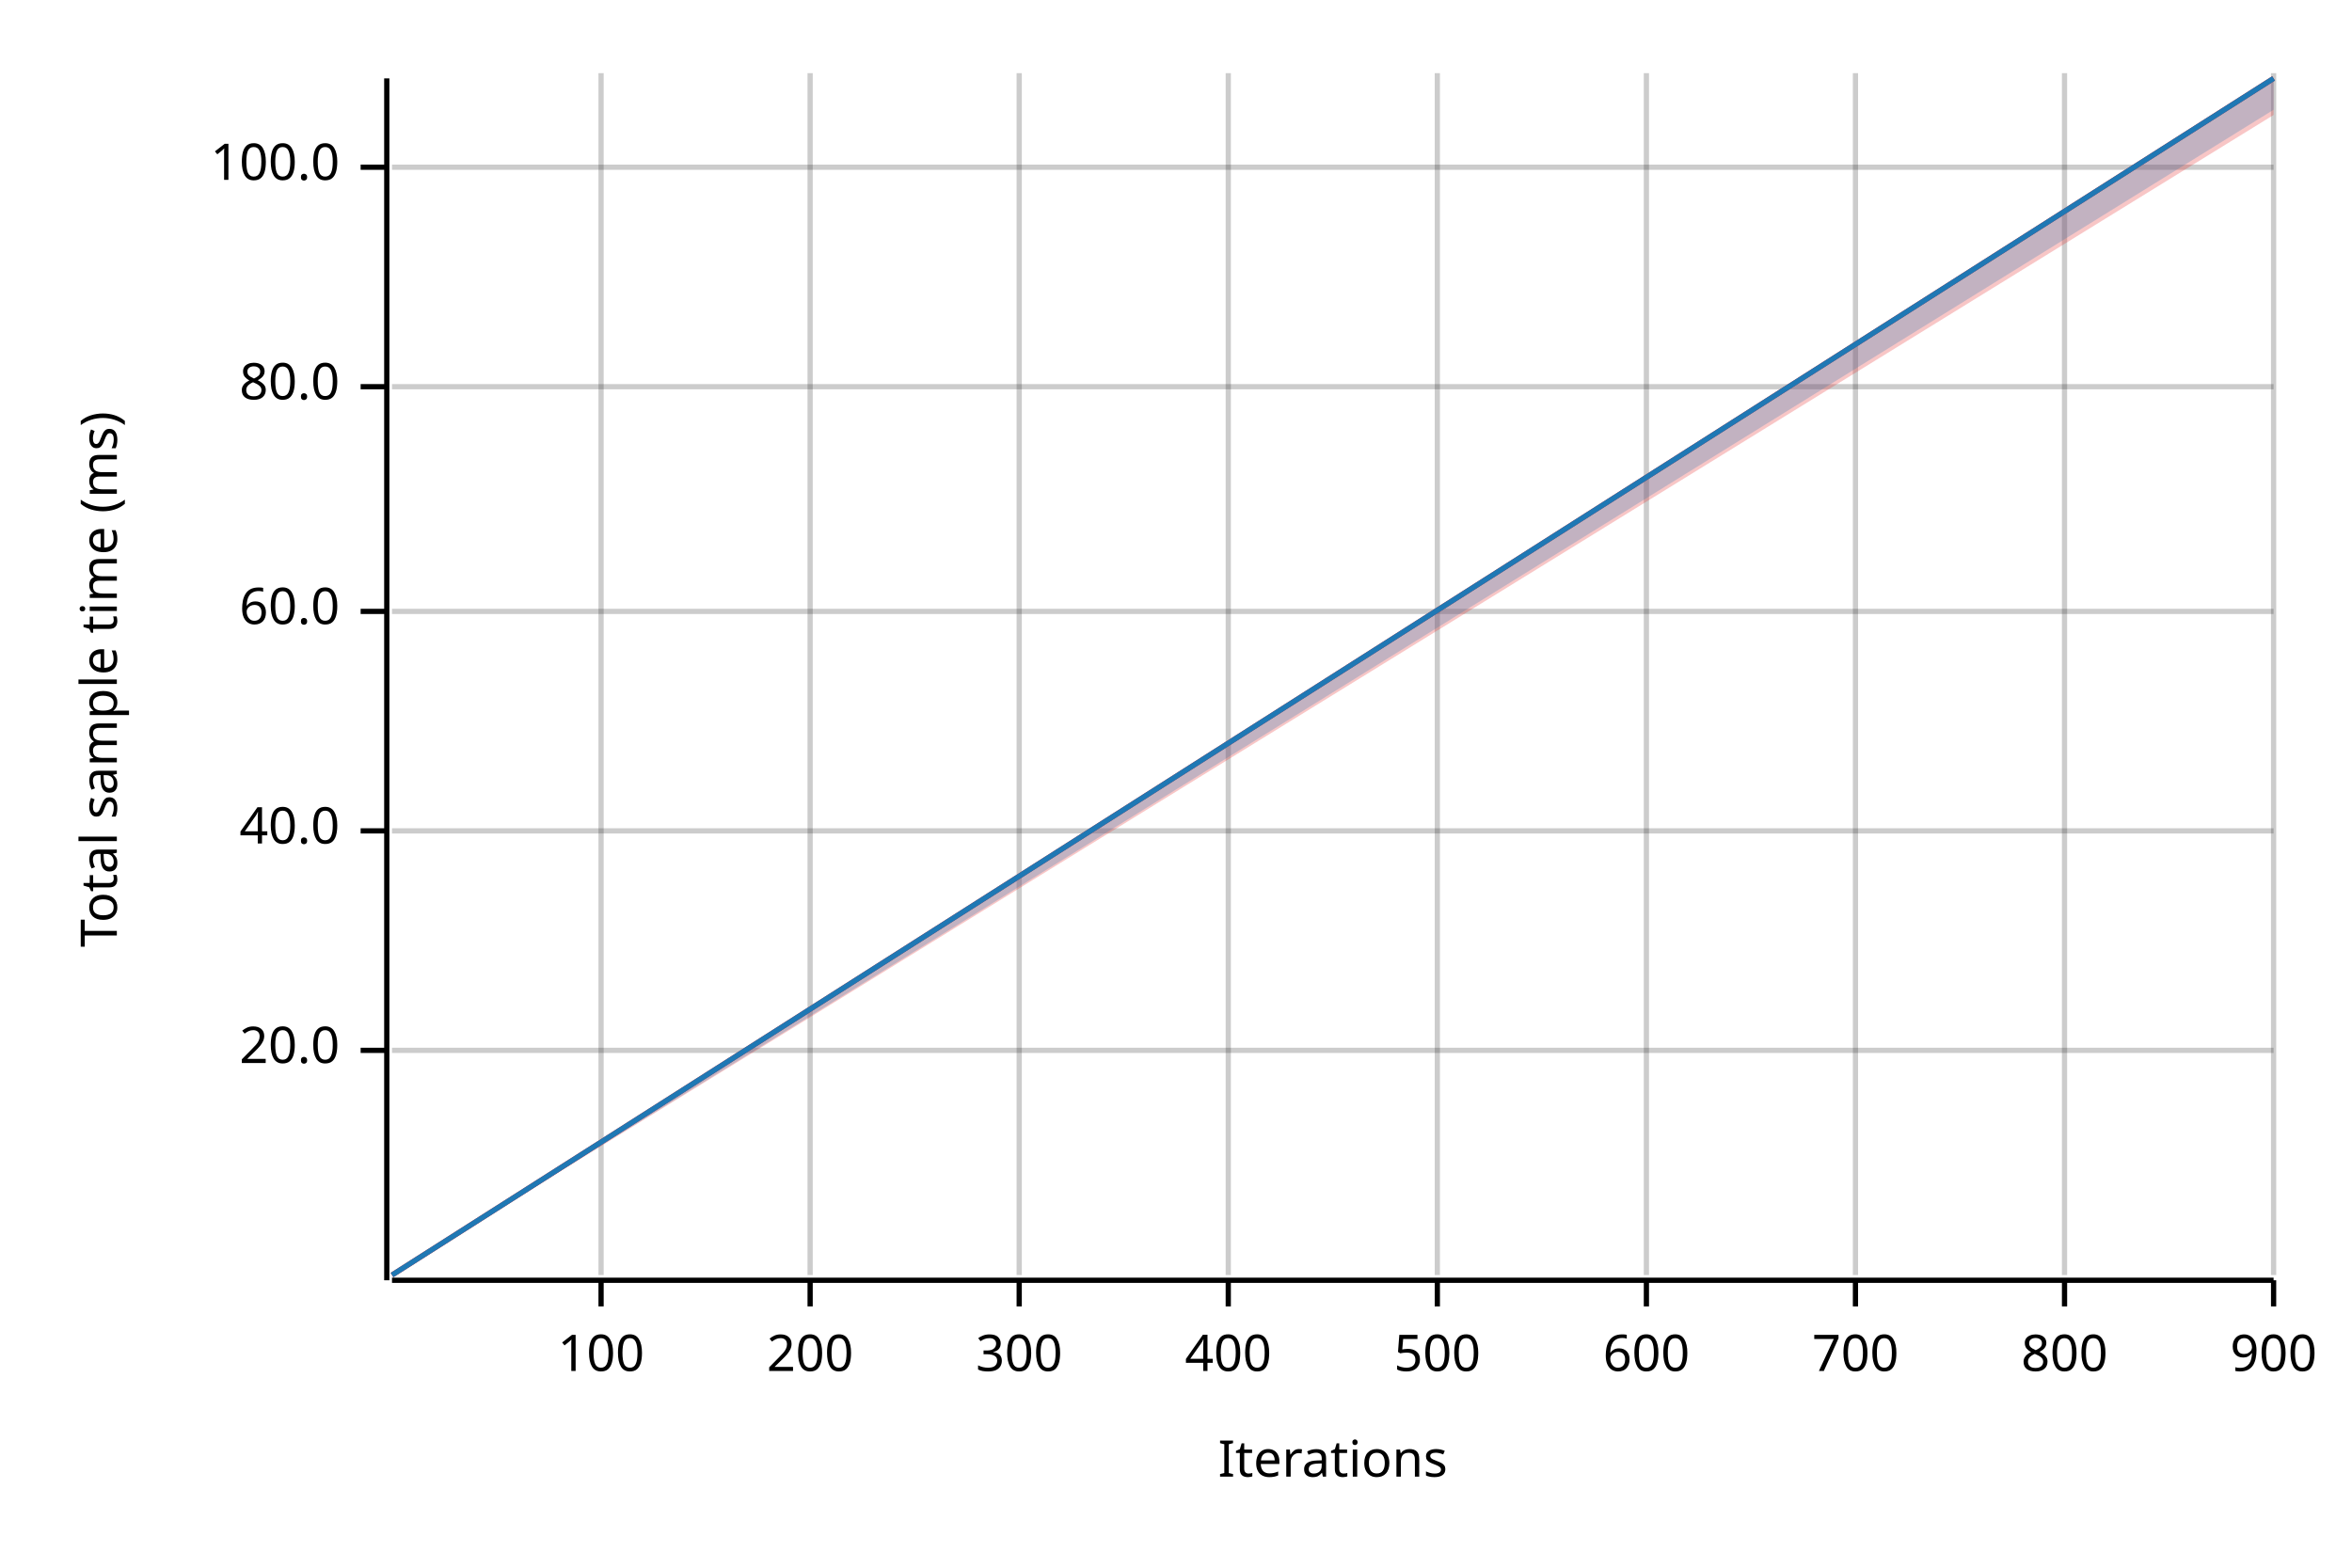
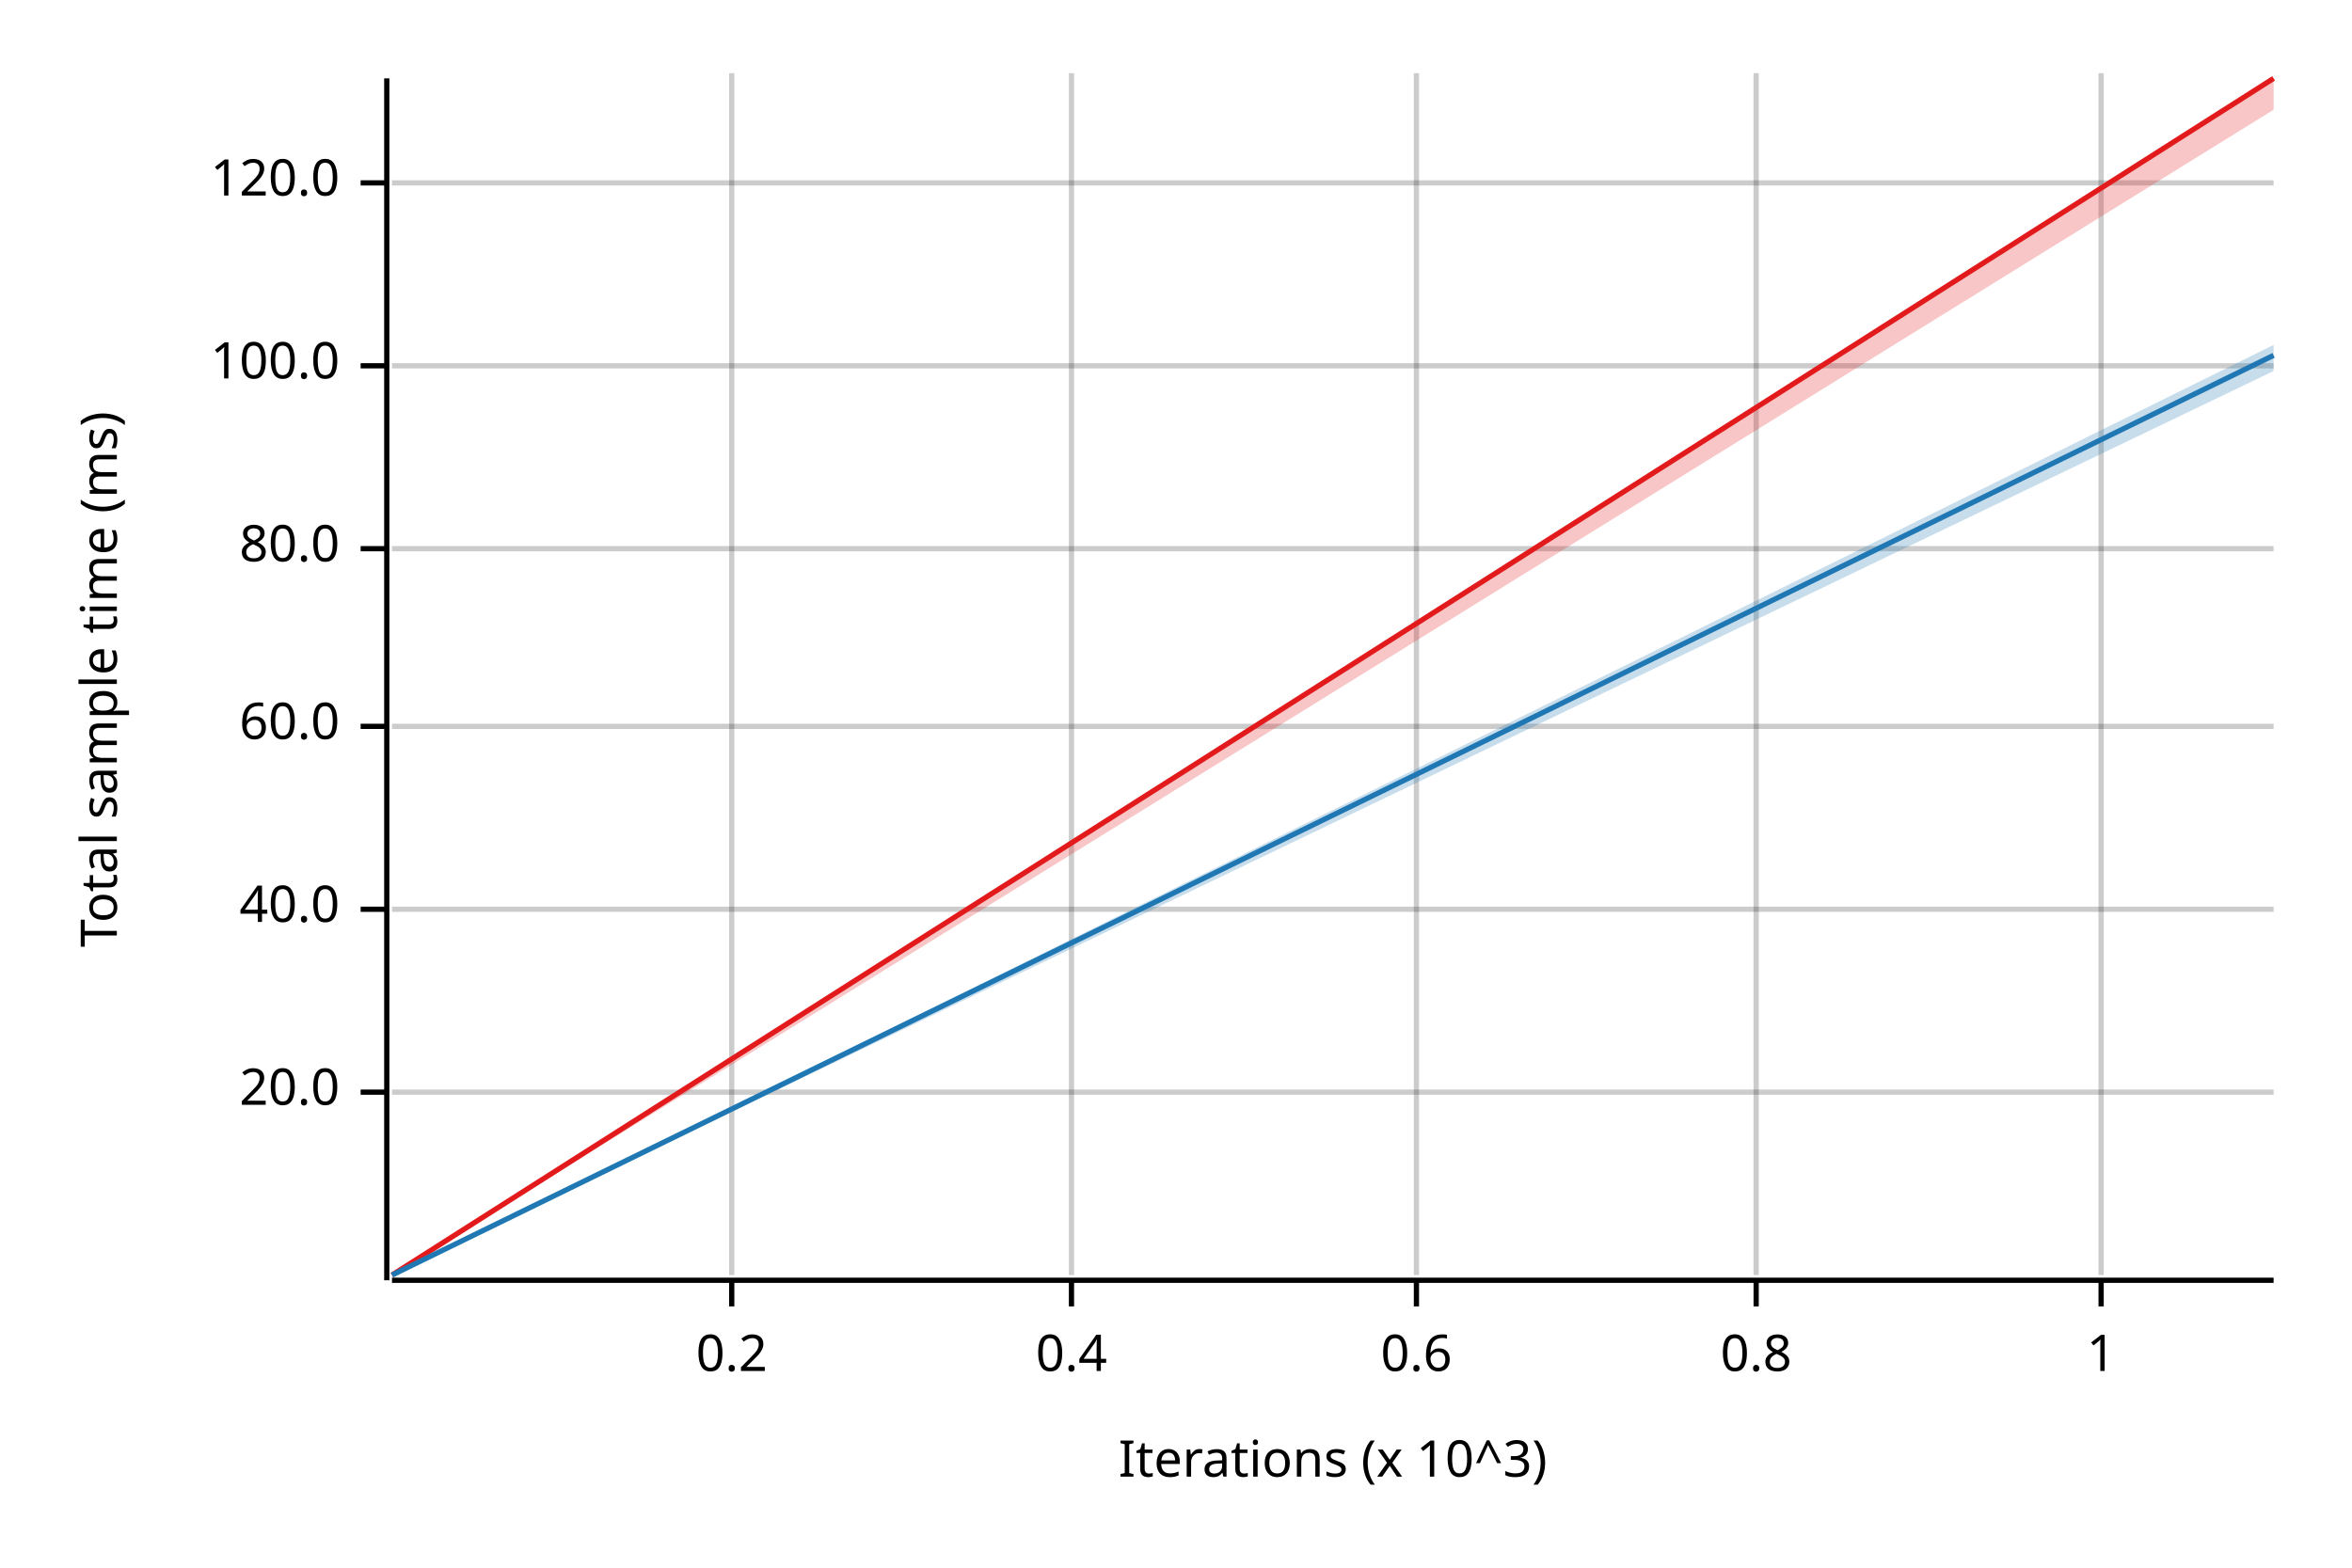
<svg xmlns="http://www.w3.org/2000/svg" width="450" height="300" viewBox="0 0 450 300">
  <text x="15" y="130" dy="0.76em" text-anchor="middle" font-family="sans-serif" font-size="9.677" opacity="1" fill="#000000" transform="rotate(270, 15, 130)">
Total sample time (ms)
</text>
  <text x="255" y="285" dy="-0.5ex" text-anchor="middle" font-family="sans-serif" font-size="9.677" opacity="1" fill="#000000">
- Iterations
+ Iterations (x 10^3)
</text>
-   <line opacity="0.2" stroke="#000000" stroke-width="1" x1="115" y1="244" x2="115" y2="14" />
-   <line opacity="0.2" stroke="#000000" stroke-width="1" x1="155" y1="244" x2="155" y2="14" />
-   <line opacity="0.2" stroke="#000000" stroke-width="1" x1="195" y1="244" x2="195" y2="14" />
-   <line opacity="0.2" stroke="#000000" stroke-width="1" x1="235" y1="244" x2="235" y2="14" />
-   <line opacity="0.2" stroke="#000000" stroke-width="1" x1="275" y1="244" x2="275" y2="14" />
-   <line opacity="0.2" stroke="#000000" stroke-width="1" x1="315" y1="244" x2="315" y2="14" />
-   <line opacity="0.2" stroke="#000000" stroke-width="1" x1="355" y1="244" x2="355" y2="14" />
-   <line opacity="0.2" stroke="#000000" stroke-width="1" x1="395" y1="244" x2="395" y2="14" />
-   <line opacity="0.2" stroke="#000000" stroke-width="1" x1="435" y1="244" x2="435" y2="14" />
-   <line opacity="0.2" stroke="#000000" stroke-width="1" x1="75" y1="201" x2="435" y2="201" />
-   <line opacity="0.2" stroke="#000000" stroke-width="1" x1="75" y1="159" x2="435" y2="159" />
-   <line opacity="0.2" stroke="#000000" stroke-width="1" x1="75" y1="117" x2="435" y2="117" />
-   <line opacity="0.2" stroke="#000000" stroke-width="1" x1="75" y1="74" x2="435" y2="74" />
-   <line opacity="0.2" stroke="#000000" stroke-width="1" x1="75" y1="32" x2="435" y2="32" />
+   <line opacity="0.2" stroke="#000000" stroke-width="1" x1="140" y1="244" x2="140" y2="14" />
+   <line opacity="0.2" stroke="#000000" stroke-width="1" x1="205" y1="244" x2="205" y2="14" />
+   <line opacity="0.2" stroke="#000000" stroke-width="1" x1="271" y1="244" x2="271" y2="14" />
+   <line opacity="0.2" stroke="#000000" stroke-width="1" x1="336" y1="244" x2="336" y2="14" />
+   <line opacity="0.2" stroke="#000000" stroke-width="1" x1="402" y1="244" x2="402" y2="14" />
+   <line opacity="0.2" stroke="#000000" stroke-width="1" x1="75" y1="209" x2="435" y2="209" />
+   <line opacity="0.2" stroke="#000000" stroke-width="1" x1="75" y1="174" x2="435" y2="174" />
+   <line opacity="0.2" stroke="#000000" stroke-width="1" x1="75" y1="139" x2="435" y2="139" />
+   <line opacity="0.2" stroke="#000000" stroke-width="1" x1="75" y1="105" x2="435" y2="105" />
+   <line opacity="0.2" stroke="#000000" stroke-width="1" x1="75" y1="70" x2="435" y2="70" />
+   <line opacity="0.2" stroke="#000000" stroke-width="1" x1="75" y1="35" x2="435" y2="35" />
  <polyline fill="none" opacity="1" stroke="#000000" stroke-width="1" points="74,15 74,245 " />
-   <text x="65" y="201" dy="0.5ex" text-anchor="end" font-family="sans-serif" font-size="9.677" opacity="1" fill="#000000">
+   <text x="65" y="209" dy="0.5ex" text-anchor="end" font-family="sans-serif" font-size="9.677" opacity="1" fill="#000000">
20.0
</text>
-   <polyline fill="none" opacity="1" stroke="#000000" stroke-width="1" points="69,201 74,201 " />
-   <text x="65" y="159" dy="0.5ex" text-anchor="end" font-family="sans-serif" font-size="9.677" opacity="1" fill="#000000">
+   <polyline fill="none" opacity="1" stroke="#000000" stroke-width="1" points="69,209 74,209 " />
+   <text x="65" y="174" dy="0.5ex" text-anchor="end" font-family="sans-serif" font-size="9.677" opacity="1" fill="#000000">
40.0
</text>
-   <polyline fill="none" opacity="1" stroke="#000000" stroke-width="1" points="69,159 74,159 " />
-   <text x="65" y="117" dy="0.5ex" text-anchor="end" font-family="sans-serif" font-size="9.677" opacity="1" fill="#000000">
+   <polyline fill="none" opacity="1" stroke="#000000" stroke-width="1" points="69,174 74,174 " />
+   <text x="65" y="139" dy="0.5ex" text-anchor="end" font-family="sans-serif" font-size="9.677" opacity="1" fill="#000000">
60.0
</text>
-   <polyline fill="none" opacity="1" stroke="#000000" stroke-width="1" points="69,117 74,117 " />
-   <text x="65" y="74" dy="0.5ex" text-anchor="end" font-family="sans-serif" font-size="9.677" opacity="1" fill="#000000">
+   <polyline fill="none" opacity="1" stroke="#000000" stroke-width="1" points="69,139 74,139 " />
+   <text x="65" y="105" dy="0.5ex" text-anchor="end" font-family="sans-serif" font-size="9.677" opacity="1" fill="#000000">
80.0
</text>
-   <polyline fill="none" opacity="1" stroke="#000000" stroke-width="1" points="69,74 74,74 " />
-   <text x="65" y="32" dy="0.5ex" text-anchor="end" font-family="sans-serif" font-size="9.677" opacity="1" fill="#000000">
+   <polyline fill="none" opacity="1" stroke="#000000" stroke-width="1" points="69,105 74,105 " />
+   <text x="65" y="70" dy="0.5ex" text-anchor="end" font-family="sans-serif" font-size="9.677" opacity="1" fill="#000000">
100.0
</text>
-   <polyline fill="none" opacity="1" stroke="#000000" stroke-width="1" points="69,32 74,32 " />
+   <polyline fill="none" opacity="1" stroke="#000000" stroke-width="1" points="69,70 74,70 " />
+   <text x="65" y="35" dy="0.5ex" text-anchor="end" font-family="sans-serif" font-size="9.677" opacity="1" fill="#000000">
+ 120.0
+ </text>
+   <polyline fill="none" opacity="1" stroke="#000000" stroke-width="1" points="69,35 74,35 " />
  <polyline fill="none" opacity="1" stroke="#000000" stroke-width="1" points="75,245 435,245 " />
-   <text x="115" y="255" dy="0.76em" text-anchor="middle" font-family="sans-serif" font-size="9.677" opacity="1" fill="#000000">
- 100
+   <text x="140" y="255" dy="0.76em" text-anchor="middle" font-family="sans-serif" font-size="9.677" opacity="1" fill="#000000">
+ 0.2
</text>
-   <polyline fill="none" opacity="1" stroke="#000000" stroke-width="1" points="115,245 115,250 " />
-   <text x="155" y="255" dy="0.76em" text-anchor="middle" font-family="sans-serif" font-size="9.677" opacity="1" fill="#000000">
- 200
+   <polyline fill="none" opacity="1" stroke="#000000" stroke-width="1" points="140,245 140,250 " />
+   <text x="205" y="255" dy="0.76em" text-anchor="middle" font-family="sans-serif" font-size="9.677" opacity="1" fill="#000000">
+ 0.4
</text>
-   <polyline fill="none" opacity="1" stroke="#000000" stroke-width="1" points="155,245 155,250 " />
-   <text x="195" y="255" dy="0.76em" text-anchor="middle" font-family="sans-serif" font-size="9.677" opacity="1" fill="#000000">
- 300
+   <polyline fill="none" opacity="1" stroke="#000000" stroke-width="1" points="205,245 205,250 " />
+   <text x="271" y="255" dy="0.76em" text-anchor="middle" font-family="sans-serif" font-size="9.677" opacity="1" fill="#000000">
+ 0.6
</text>
-   <polyline fill="none" opacity="1" stroke="#000000" stroke-width="1" points="195,245 195,250 " />
-   <text x="235" y="255" dy="0.76em" text-anchor="middle" font-family="sans-serif" font-size="9.677" opacity="1" fill="#000000">
- 400
+   <polyline fill="none" opacity="1" stroke="#000000" stroke-width="1" points="271,245 271,250 " />
+   <text x="336" y="255" dy="0.76em" text-anchor="middle" font-family="sans-serif" font-size="9.677" opacity="1" fill="#000000">
+ 0.8
</text>
-   <polyline fill="none" opacity="1" stroke="#000000" stroke-width="1" points="235,245 235,250 " />
-   <text x="275" y="255" dy="0.76em" text-anchor="middle" font-family="sans-serif" font-size="9.677" opacity="1" fill="#000000">
- 500
+   <polyline fill="none" opacity="1" stroke="#000000" stroke-width="1" points="336,245 336,250 " />
+   <text x="402" y="255" dy="0.76em" text-anchor="middle" font-family="sans-serif" font-size="9.677" opacity="1" fill="#000000">
+ 1
</text>
-   <polyline fill="none" opacity="1" stroke="#000000" stroke-width="1" points="275,245 275,250 " />
-   <text x="315" y="255" dy="0.76em" text-anchor="middle" font-family="sans-serif" font-size="9.677" opacity="1" fill="#000000">
- 600
- </text>
-   <polyline fill="none" opacity="1" stroke="#000000" stroke-width="1" points="315,245 315,250 " />
-   <text x="355" y="255" dy="0.76em" text-anchor="middle" font-family="sans-serif" font-size="9.677" opacity="1" fill="#000000">
- 700
- </text>
-   <polyline fill="none" opacity="1" stroke="#000000" stroke-width="1" points="355,245 355,250 " />
-   <text x="395" y="255" dy="0.76em" text-anchor="middle" font-family="sans-serif" font-size="9.677" opacity="1" fill="#000000">
- 800
- </text>
-   <polyline fill="none" opacity="1" stroke="#000000" stroke-width="1" points="395,245 395,250 " />
-   <text x="435" y="255" dy="0.76em" text-anchor="middle" font-family="sans-serif" font-size="9.677" opacity="1" fill="#000000">
- 900
- </text>
-   <polyline fill="none" opacity="1" stroke="#000000" stroke-width="1" points="435,245 435,250 " />
+   <polyline fill="none" opacity="1" stroke="#000000" stroke-width="1" points="402,245 402,250 " />
  <polyline fill="none" opacity="1" stroke="#E31A1C" stroke-width="1" points="75,244 435,15 " />
-   <polygon opacity="0.25" fill="#E31A1C" points="75,244 435,22 435,15 " />
-   <polyline fill="none" opacity="1" stroke="#1F78B4" stroke-width="1" points="75,244 435,15 " />
-   <polygon opacity="0.25" fill="#1F78B4" points="75,244 435,21 435,15 " />
+   <polygon opacity="0.25" fill="#E31A1C" points="75,244 435,21 435,15 " />
+   <polyline fill="none" opacity="1" stroke="#1F78B4" stroke-width="1" points="75,244 435,68 " />
+   <polygon opacity="0.25" fill="#1F78B4" points="75,244 435,71 435,66 " />
</svg>
